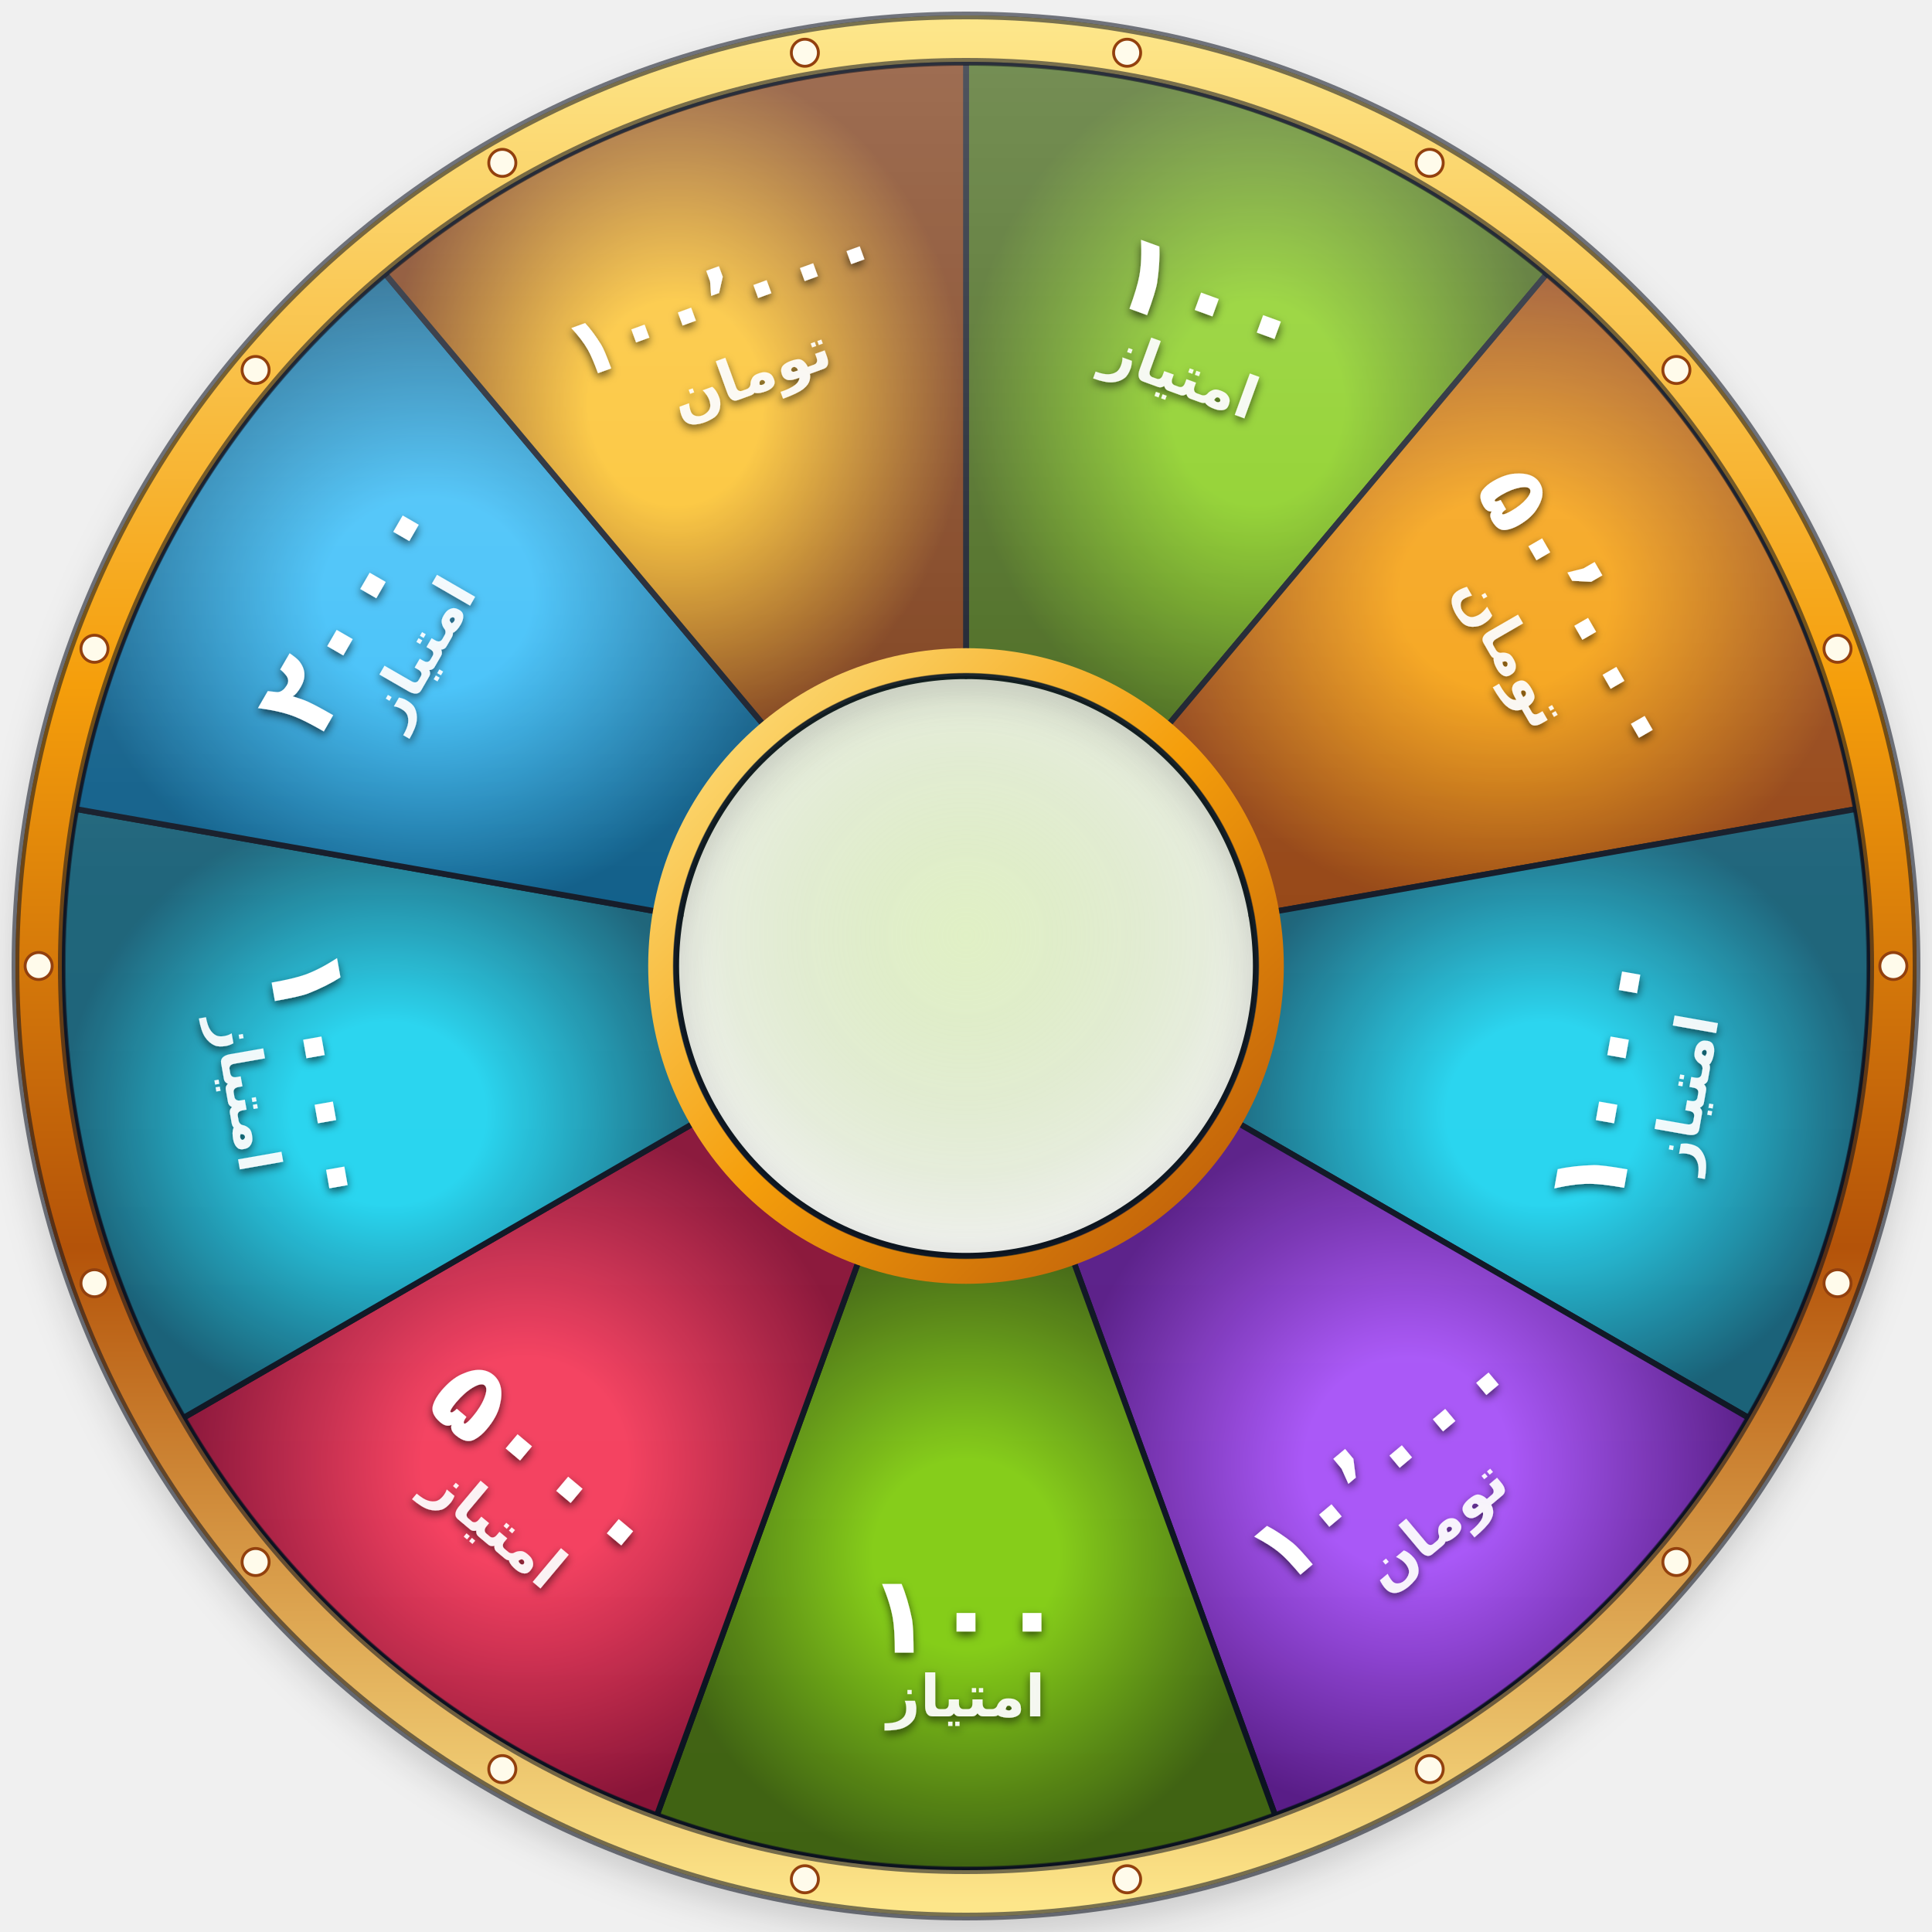
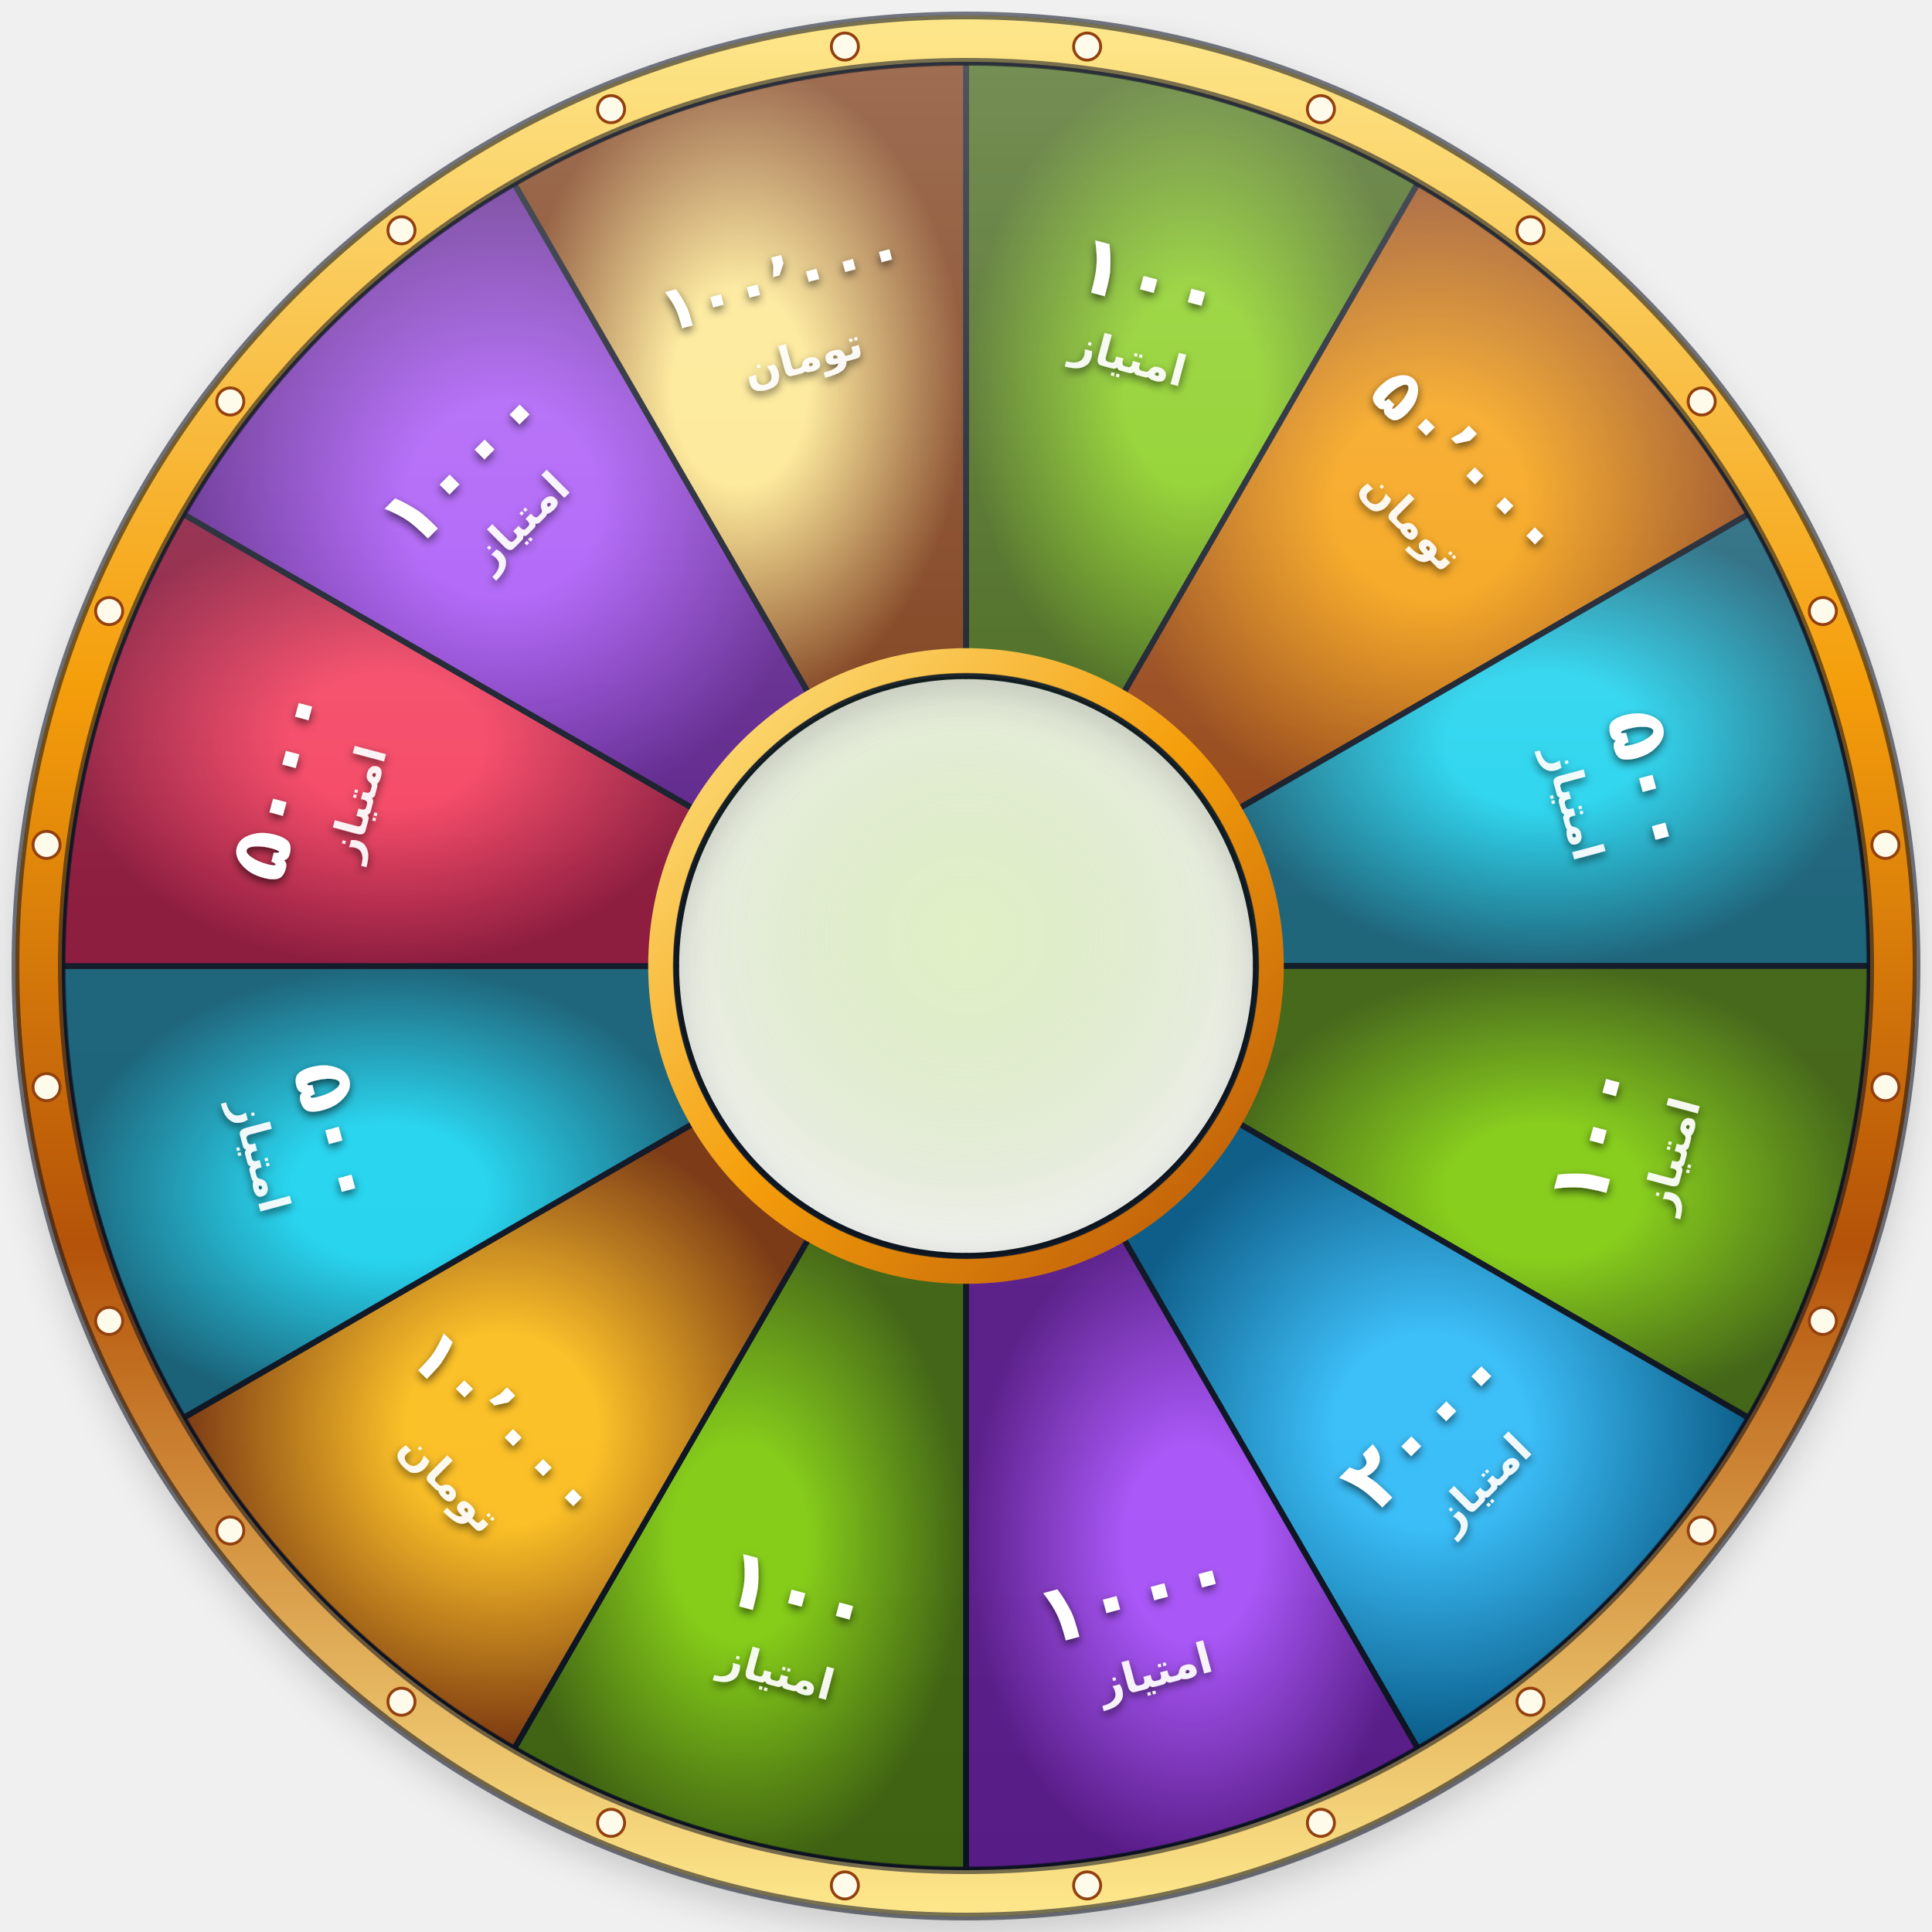
<svg xmlns="http://www.w3.org/2000/svg" viewBox="0 0 1000 1000" width="1000" height="1000" fill="none">
  <defs>
    <radialGradient id="g0" cx="50%" cy="50%" r="50%">
      <stop offset="30%" stop-color="#84CC16" />
      <stop offset="100%" stop-color="#3F6212" />
    </radialGradient>
    <radialGradient id="g1" cx="50%" cy="50%" r="50%">
      <stop offset="30%" stop-color="#F59E0B" />
      <stop offset="100%" stop-color="#92400E" />
    </radialGradient>
    <radialGradient id="g2" cx="50%" cy="50%" r="50%">
      <stop offset="30%" stop-color="#22D3EE" />
      <stop offset="100%" stop-color="#155E75" />
    </radialGradient>
    <radialGradient id="g3" cx="50%" cy="50%" r="50%">
+       <stop offset="30%" stop-color="#84CC16" />
+       <stop offset="100%" stop-color="#3F6212" />
+     </radialGradient>
+     <radialGradient id="g4" cx="50%" cy="50%" r="50%">
+       <stop offset="30%" stop-color="#38BDF8" />
+       <stop offset="100%" stop-color="#075985" />
+     </radialGradient>
+     <radialGradient id="g5" cx="50%" cy="50%" r="50%">
      <stop offset="30%" stop-color="#A855F7" />
      <stop offset="100%" stop-color="#581C87" />
    </radialGradient>
-     <radialGradient id="g4" cx="50%" cy="50%" r="50%">
+     <radialGradient id="g6" cx="50%" cy="50%" r="50%">
      <stop offset="30%" stop-color="#84CC16" />
      <stop offset="100%" stop-color="#3F6212" />
    </radialGradient>
-     <radialGradient id="g5" cx="50%" cy="50%" r="50%">
+     <radialGradient id="g7" cx="50%" cy="50%" r="50%">
+       <stop offset="30%" stop-color="#FBBF24" />
+       <stop offset="100%" stop-color="#78350F" />
+     </radialGradient>
+     <radialGradient id="g8" cx="50%" cy="50%" r="50%">
+       <stop offset="30%" stop-color="#22D3EE" />
+       <stop offset="100%" stop-color="#155E75" />
+     </radialGradient>
+     <radialGradient id="g9" cx="50%" cy="50%" r="50%">
      <stop offset="30%" stop-color="#F43F5E" />
      <stop offset="100%" stop-color="#881337" />
    </radialGradient>
-     <radialGradient id="g6" cx="50%" cy="50%" r="50%">
-       <stop offset="30%" stop-color="#22D3EE" />
-       <stop offset="100%" stop-color="#155E75" />
+     <radialGradient id="g10" cx="50%" cy="50%" r="50%">
+       <stop offset="30%" stop-color="#A855F7" />
+       <stop offset="100%" stop-color="#581C87" />
    </radialGradient>
-     <radialGradient id="g7" cx="50%" cy="50%" r="50%">
-       <stop offset="30%" stop-color="#38BDF8" />
-       <stop offset="100%" stop-color="#075985" />
-     </radialGradient>
-     <radialGradient id="g8" cx="50%" cy="50%" r="50%">
-       <stop offset="30%" stop-color="#FBBF24" />
+     <radialGradient id="g11" cx="50%" cy="50%" r="50%">
+       <stop offset="30%" stop-color="#FDE68A" />
      <stop offset="100%" stop-color="#78350F" />
    </radialGradient>
    <linearGradient id="rim" x1="0" y1="0" x2="0" y2="1">
      <stop offset="0%" stop-color="#FDE68A" />
      <stop offset="35%" stop-color="#F59E0B" />
      <stop offset="65%" stop-color="#B45309" />
      <stop offset="100%" stop-color="#FDE68A" />
    </linearGradient>
    <radialGradient id="hubGlow" cx="50%" cy="45%" r="55%">
      <stop offset="0%" stop-color="#BEF264" stop-opacity="0.30" />
      <stop offset="70%" stop-color="#84CC16" stop-opacity="0.10" />
      <stop offset="100%" stop-color="#84CC16" stop-opacity="0" />
    </radialGradient>
    <linearGradient id="hubRing" x1="0" y1="0" x2="1" y2="1">
      <stop offset="0%" stop-color="#FDE68A" />
      <stop offset="50%" stop-color="#F59E0B" />
      <stop offset="100%" stop-color="#B45309" />
    </linearGradient>
    <linearGradient id="sheen" x1="0" y1="0" x2="0" y2="1">
      <stop offset="0%" stop-color="#FFFFFF" stop-opacity="0.28" />
      <stop offset="45%" stop-color="#FFFFFF" stop-opacity="0.05" />
      <stop offset="100%" stop-color="#FFFFFF" stop-opacity="0" />
    </linearGradient>
    <filter id="soft" x="-20%" y="-20%" width="140%" height="140%">
      <feDropShadow dx="0" dy="8" stdDeviation="10" flood-color="#000" flood-opacity="0.35" />
    </filter>
    <filter id="txtShadow" x="-40%" y="-60%" width="180%" height="220%">
      <feDropShadow dx="0" dy="2" stdDeviation="2.4" flood-color="#000" flood-opacity="0.62" />
    </filter>
  </defs>
  <path d="M 500.0 500.0 m -492,0 a 492,492 0 1,0 984,0 a 492,492 0 1,0 -984,0 M 500.0 500.0 m -150,0 a 150,150 0 1,1 300,0 a 150,150 0 1,1 -300,0 Z" fill-rule="evenodd" fill="#0B1220" fill-opacity="0.5" filter="url(#soft)" />
  <g>
-     <path d="M 500.00 32.00 A 468 468 0 0 1 800.82 141.49 L 596.42 385.09 A 150 150 0 0 0 500.00 350.00 Z" fill="url(#g0)" stroke="#0B1220" stroke-width="3" stroke-linejoin="round" />
-     <path d="M 800.82 141.49 A 468 468 0 0 1 960.89 418.73 L 647.72 473.95 A 150 150 0 0 0 596.42 385.09 Z" fill="url(#g1)" stroke="#0B1220" stroke-width="3" stroke-linejoin="round" />
-     <path d="M 960.89 418.73 A 468 468 0 0 1 905.30 734.00 L 629.90 575.00 A 150 150 0 0 0 647.72 473.95 Z" fill="url(#g2)" stroke="#0B1220" stroke-width="3" stroke-linejoin="round" />
-     <path d="M 905.30 734.00 A 468 468 0 0 1 660.07 939.78 L 551.30 640.95 A 150 150 0 0 0 629.90 575.00 Z" fill="url(#g3)" stroke="#0B1220" stroke-width="3" stroke-linejoin="round" />
-     <path d="M 660.07 939.78 A 468 468 0 0 1 339.93 939.78 L 448.70 640.95 A 150 150 0 0 0 551.30 640.95 Z" fill="url(#g4)" stroke="#0B1220" stroke-width="3" stroke-linejoin="round" />
-     <path d="M 339.93 939.78 A 468 468 0 0 1 94.70 734.00 L 370.10 575.00 A 150 150 0 0 0 448.70 640.95 Z" fill="url(#g5)" stroke="#0B1220" stroke-width="3" stroke-linejoin="round" />
-     <path d="M 94.70 734.00 A 468 468 0 0 1 39.11 418.73 L 352.28 473.95 A 150 150 0 0 0 370.10 575.00 Z" fill="url(#g6)" stroke="#0B1220" stroke-width="3" stroke-linejoin="round" />
-     <path d="M 39.11 418.73 A 468 468 0 0 1 199.18 141.49 L 403.58 385.09 A 150 150 0 0 0 352.28 473.95 Z" fill="url(#g7)" stroke="#0B1220" stroke-width="3" stroke-linejoin="round" />
-     <path d="M 199.18 141.49 A 468 468 0 0 1 500.00 32.00 L 500.00 350.00 A 150 150 0 0 0 403.58 385.09 Z" fill="url(#g8)" stroke="#0B1220" stroke-width="3" stroke-linejoin="round" />
+     <path d="M 500.00 32.00 A 468 468 0 0 1 734.00 94.70 L 575.00 370.10 A 150 150 0 0 0 500.00 350.00 Z" fill="url(#g0)" stroke="#0B1220" stroke-width="3" stroke-linejoin="round" />
+     <path d="M 734.00 94.70 A 468 468 0 0 1 905.30 266.00 L 629.90 425.00 A 150 150 0 0 0 575.00 370.10 Z" fill="url(#g1)" stroke="#0B1220" stroke-width="3" stroke-linejoin="round" />
+     <path d="M 905.30 266.00 A 468 468 0 0 1 968.00 500.00 L 650.00 500.00 A 150 150 0 0 0 629.90 425.00 Z" fill="url(#g2)" stroke="#0B1220" stroke-width="3" stroke-linejoin="round" />
+     <path d="M 968.00 500.00 A 468 468 0 0 1 905.30 734.00 L 629.90 575.00 A 150 150 0 0 0 650.00 500.00 Z" fill="url(#g3)" stroke="#0B1220" stroke-width="3" stroke-linejoin="round" />
+     <path d="M 905.30 734.00 A 468 468 0 0 1 734.00 905.30 L 575.00 629.90 A 150 150 0 0 0 629.90 575.00 Z" fill="url(#g4)" stroke="#0B1220" stroke-width="3" stroke-linejoin="round" />
+     <path d="M 734.00 905.30 A 468 468 0 0 1 500.00 968.00 L 500.00 650.00 A 150 150 0 0 0 575.00 629.90 Z" fill="url(#g5)" stroke="#0B1220" stroke-width="3" stroke-linejoin="round" />
+     <path d="M 500.00 968.00 A 468 468 0 0 1 266.00 905.30 L 425.00 629.90 A 150 150 0 0 0 500.00 650.00 Z" fill="url(#g6)" stroke="#0B1220" stroke-width="3" stroke-linejoin="round" />
+     <path d="M 266.00 905.30 A 468 468 0 0 1 94.70 734.00 L 370.10 575.00 A 150 150 0 0 0 425.00 629.90 Z" fill="url(#g7)" stroke="#0B1220" stroke-width="3" stroke-linejoin="round" />
+     <path d="M 94.70 734.00 A 468 468 0 0 1 32.00 500.00 L 350.00 500.00 A 150 150 0 0 0 370.10 575.00 Z" fill="url(#g8)" stroke="#0B1220" stroke-width="3" stroke-linejoin="round" />
+     <path d="M 32.00 500.00 A 468 468 0 0 1 94.70 266.00 L 370.10 425.00 A 150 150 0 0 0 350.00 500.00 Z" fill="url(#g9)" stroke="#0B1220" stroke-width="3" stroke-linejoin="round" />
+     <path d="M 94.70 266.00 A 468 468 0 0 1 266.00 94.70 L 425.00 370.10 A 150 150 0 0 0 370.10 425.00 Z" fill="url(#g10)" stroke="#0B1220" stroke-width="3" stroke-linejoin="round" />
+     <path d="M 266.00 94.70 A 468 468 0 0 1 500.00 32.00 L 500.00 350.00 A 150 150 0 0 0 425.00 370.10 Z" fill="url(#g11)" stroke="#0B1220" stroke-width="3" stroke-linejoin="round" />
  </g>
  <path d="M 500.0 500.0 m -468,0 a 468,468 0 1,0 936,0 a 468,468 0 1,0 -936,0 M 500.0 500.0 m -150,0 a 150,150 0 1,1 300,0 a 150,150 0 1,1 -300,0 Z" fill="url(#sheen)" fill-rule="evenodd" style="pointer-events:none" />
  <circle cx="500.0" cy="500.0" r="480.0" fill="none" stroke="url(#rim)" stroke-width="24" />
  <circle cx="500.0" cy="500.0" r="492" fill="none" stroke="#0B1220" stroke-width="4" stroke-opacity="0.55" />
  <circle cx="500.0" cy="500.0" r="468" fill="none" stroke="#0B1220" stroke-width="4" stroke-opacity="0.55" />
  <g>
-     <circle cx="583.4" cy="27.3" r="7" fill="#FFFBEB" stroke="#92400E" stroke-width="1.5" />
-     <circle cx="740.0" cy="84.3" r="7" fill="#FFFBEB" stroke="#92400E" stroke-width="1.5" />
-     <circle cx="867.7" cy="191.5" r="7" fill="#FFFBEB" stroke="#92400E" stroke-width="1.5" />
-     <circle cx="951.1" cy="335.8" r="7" fill="#FFFBEB" stroke="#92400E" stroke-width="1.5" />
-     <circle cx="980.0" cy="500.0" r="7" fill="#FFFBEB" stroke="#92400E" stroke-width="1.5" />
-     <circle cx="951.1" cy="664.2" r="7" fill="#FFFBEB" stroke="#92400E" stroke-width="1.5" />
-     <circle cx="867.7" cy="808.5" r="7" fill="#FFFBEB" stroke="#92400E" stroke-width="1.5" />
-     <circle cx="740.0" cy="915.7" r="7" fill="#FFFBEB" stroke="#92400E" stroke-width="1.5" />
-     <circle cx="583.4" cy="972.7" r="7" fill="#FFFBEB" stroke="#92400E" stroke-width="1.5" />
-     <circle cx="416.6" cy="972.7" r="7" fill="#FFFBEB" stroke="#92400E" stroke-width="1.5" />
-     <circle cx="260.0" cy="915.7" r="7" fill="#FFFBEB" stroke="#92400E" stroke-width="1.5" />
-     <circle cx="132.3" cy="808.5" r="7" fill="#FFFBEB" stroke="#92400E" stroke-width="1.5" />
-     <circle cx="48.9" cy="664.2" r="7" fill="#FFFBEB" stroke="#92400E" stroke-width="1.5" />
-     <circle cx="20.0" cy="500.0" r="7" fill="#FFFBEB" stroke="#92400E" stroke-width="1.5" />
-     <circle cx="48.9" cy="335.8" r="7" fill="#FFFBEB" stroke="#92400E" stroke-width="1.5" />
-     <circle cx="132.3" cy="191.5" r="7" fill="#FFFBEB" stroke="#92400E" stroke-width="1.5" />
-     <circle cx="260.0" cy="84.3" r="7" fill="#FFFBEB" stroke="#92400E" stroke-width="1.5" />
-     <circle cx="416.6" cy="27.3" r="7" fill="#FFFBEB" stroke="#92400E" stroke-width="1.5" />
+     <circle cx="562.7" cy="24.1" r="7" fill="#FFFBEB" stroke="#92400E" stroke-width="1.5" />
+     <circle cx="683.7" cy="56.5" r="7" fill="#FFFBEB" stroke="#92400E" stroke-width="1.5" />
+     <circle cx="792.2" cy="119.2" r="7" fill="#FFFBEB" stroke="#92400E" stroke-width="1.5" />
+     <circle cx="880.8" cy="207.8" r="7" fill="#FFFBEB" stroke="#92400E" stroke-width="1.5" />
+     <circle cx="943.5" cy="316.3" r="7" fill="#FFFBEB" stroke="#92400E" stroke-width="1.5" />
+     <circle cx="975.9" cy="437.3" r="7" fill="#FFFBEB" stroke="#92400E" stroke-width="1.5" />
+     <circle cx="975.9" cy="562.7" r="7" fill="#FFFBEB" stroke="#92400E" stroke-width="1.5" />
+     <circle cx="943.5" cy="683.7" r="7" fill="#FFFBEB" stroke="#92400E" stroke-width="1.5" />
+     <circle cx="880.8" cy="792.2" r="7" fill="#FFFBEB" stroke="#92400E" stroke-width="1.5" />
+     <circle cx="792.2" cy="880.8" r="7" fill="#FFFBEB" stroke="#92400E" stroke-width="1.5" />
+     <circle cx="683.7" cy="943.5" r="7" fill="#FFFBEB" stroke="#92400E" stroke-width="1.5" />
+     <circle cx="562.7" cy="975.9" r="7" fill="#FFFBEB" stroke="#92400E" stroke-width="1.5" />
+     <circle cx="437.3" cy="975.9" r="7" fill="#FFFBEB" stroke="#92400E" stroke-width="1.5" />
+     <circle cx="316.3" cy="943.5" r="7" fill="#FFFBEB" stroke="#92400E" stroke-width="1.5" />
+     <circle cx="207.8" cy="880.8" r="7" fill="#FFFBEB" stroke="#92400E" stroke-width="1.5" />
+     <circle cx="119.2" cy="792.2" r="7" fill="#FFFBEB" stroke="#92400E" stroke-width="1.5" />
+     <circle cx="56.5" cy="683.7" r="7" fill="#FFFBEB" stroke="#92400E" stroke-width="1.5" />
+     <circle cx="24.1" cy="562.7" r="7" fill="#FFFBEB" stroke="#92400E" stroke-width="1.5" />
+     <circle cx="24.1" cy="437.3" r="7" fill="#FFFBEB" stroke="#92400E" stroke-width="1.5" />
+     <circle cx="56.5" cy="316.3" r="7" fill="#FFFBEB" stroke="#92400E" stroke-width="1.5" />
+     <circle cx="119.2" cy="207.8" r="7" fill="#FFFBEB" stroke="#92400E" stroke-width="1.5" />
+     <circle cx="207.8" cy="119.2" r="7" fill="#FFFBEB" stroke="#92400E" stroke-width="1.5" />
+     <circle cx="316.3" cy="56.5" r="7" fill="#FFFBEB" stroke="#92400E" stroke-width="1.5" />
+     <circle cx="437.3" cy="24.1" r="7" fill="#FFFBEB" stroke="#92400E" stroke-width="1.5" />
  </g>
  <g font-family="Vazirmatn, Tahoma, sans-serif" filter="url(#txtShadow)">
-     <g transform="rotate(20.0 620.4 169.2)">
-       <text x="620.4" y="153.2" font-size="56" font-weight="900" fill="#FFFFFF" text-anchor="middle" dominant-baseline="central" direction="rtl">۱۰۰</text>
-       <text x="620.4" y="195.2" font-size="30" font-weight="700" fill="#FFFFFF" fill-opacity="0.92" text-anchor="middle" dominant-baseline="central" direction="rtl">امتیاز</text>
+     <g transform="rotate(15.0 591.1 160.0)">
+       <text x="591.1" y="144.0" font-size="42" font-weight="900" fill="#FFFFFF" text-anchor="middle" dominant-baseline="central" direction="rtl">۱۰۰</text>
+       <text x="591.1" y="186.0" font-size="22" font-weight="700" fill="#FFFFFF" fill-opacity="0.92" text-anchor="middle" dominant-baseline="central" direction="rtl">امتیاز</text>
    </g>
-     <g transform="rotate(60.0 804.8 324.0)">
-       <text x="804.8" y="308.0" font-size="48" font-weight="900" fill="#FFFFFF" text-anchor="middle" dominant-baseline="central" direction="rtl">۵۰٬۰۰۰</text>
-       <text x="804.8" y="350.0" font-size="30" font-weight="700" fill="#FFFFFF" fill-opacity="0.92" text-anchor="middle" dominant-baseline="central" direction="rtl">تومان</text>
+     <g transform="rotate(45.0 748.9 251.1)">
+       <text x="748.9" y="235.1" font-size="36" font-weight="900" fill="#FFFFFF" text-anchor="middle" dominant-baseline="central" direction="rtl">۵۰٬۰۰۰</text>
+       <text x="748.9" y="277.1" font-size="22" font-weight="700" fill="#FFFFFF" fill-opacity="0.92" text-anchor="middle" dominant-baseline="central" direction="rtl">تومان</text>
    </g>
-     <g transform="rotate(280.0 846.7 561.1)">
-       <text x="846.7" y="545.1" font-size="56" font-weight="900" fill="#FFFFFF" text-anchor="middle" dominant-baseline="central" direction="rtl">۱۰۰۰</text>
-       <text x="846.7" y="587.1" font-size="30" font-weight="700" fill="#FFFFFF" fill-opacity="0.92" text-anchor="middle" dominant-baseline="central" direction="rtl">امتیاز</text>
+     <g transform="rotate(75.0 840.0 408.9)">
+       <text x="840.0" y="392.9" font-size="42" font-weight="900" fill="#FFFFFF" text-anchor="middle" dominant-baseline="central" direction="rtl">۵۰۰</text>
+       <text x="840.0" y="434.9" font-size="22" font-weight="700" fill="#FFFFFF" fill-opacity="0.92" text-anchor="middle" dominant-baseline="central" direction="rtl">امتیاز</text>
    </g>
-     <g transform="rotate(320.0 726.3 769.6)">
-       <text x="726.3" y="753.6" font-size="48" font-weight="900" fill="#FFFFFF" text-anchor="middle" dominant-baseline="central" direction="rtl">۱۰٬۰۰۰</text>
-       <text x="726.3" y="795.6" font-size="30" font-weight="700" fill="#FFFFFF" fill-opacity="0.92" text-anchor="middle" dominant-baseline="central" direction="rtl">تومان</text>
+     <g transform="rotate(285.0 840.0 591.1)">
+       <text x="840.0" y="575.1" font-size="42" font-weight="900" fill="#FFFFFF" text-anchor="middle" dominant-baseline="central" direction="rtl">۱۰۰</text>
+       <text x="840.0" y="617.1" font-size="22" font-weight="700" fill="#FFFFFF" fill-opacity="0.92" text-anchor="middle" dominant-baseline="central" direction="rtl">امتیاز</text>
    </g>
-     <g transform="rotate(360.0 500.0 852.0)">
-       <text x="500.0" y="836.0" font-size="56" font-weight="900" fill="#FFFFFF" text-anchor="middle" dominant-baseline="central" direction="rtl">۱۰۰</text>
-       <text x="500.0" y="878.0" font-size="30" font-weight="700" fill="#FFFFFF" fill-opacity="0.92" text-anchor="middle" dominant-baseline="central" direction="rtl">امتیاز</text>
+     <g transform="rotate(315.0 748.9 748.9)">
+       <text x="748.9" y="732.9" font-size="42" font-weight="900" fill="#FFFFFF" text-anchor="middle" dominant-baseline="central" direction="rtl">۲۰۰۰</text>
+       <text x="748.9" y="774.9" font-size="22" font-weight="700" fill="#FFFFFF" fill-opacity="0.92" text-anchor="middle" dominant-baseline="central" direction="rtl">امتیاز</text>
    </g>
-     <g transform="rotate(400.0 273.7 769.6)">
-       <text x="273.7" y="753.6" font-size="56" font-weight="900" fill="#FFFFFF" text-anchor="middle" dominant-baseline="central" direction="rtl">۵۰۰۰</text>
-       <text x="273.7" y="795.6" font-size="30" font-weight="700" fill="#FFFFFF" fill-opacity="0.92" text-anchor="middle" dominant-baseline="central" direction="rtl">امتیاز</text>
+     <g transform="rotate(345.0 591.1 840.0)">
+       <text x="591.1" y="824.0" font-size="42" font-weight="900" fill="#FFFFFF" text-anchor="middle" dominant-baseline="central" direction="rtl">۱۰۰۰</text>
+       <text x="591.1" y="866.0" font-size="22" font-weight="700" fill="#FFFFFF" fill-opacity="0.92" text-anchor="middle" dominant-baseline="central" direction="rtl">امتیاز</text>
    </g>
-     <g transform="rotate(440.0 153.3 561.1)">
-       <text x="153.3" y="545.1" font-size="56" font-weight="900" fill="#FFFFFF" text-anchor="middle" dominant-baseline="central" direction="rtl">۱۰۰۰</text>
-       <text x="153.3" y="587.1" font-size="30" font-weight="700" fill="#FFFFFF" fill-opacity="0.92" text-anchor="middle" dominant-baseline="central" direction="rtl">امتیاز</text>
+     <g transform="rotate(375.0 408.9 840.0)">
+       <text x="408.9" y="824.0" font-size="42" font-weight="900" fill="#FFFFFF" text-anchor="middle" dominant-baseline="central" direction="rtl">۱۰۰</text>
+       <text x="408.9" y="866.0" font-size="22" font-weight="700" fill="#FFFFFF" fill-opacity="0.92" text-anchor="middle" dominant-baseline="central" direction="rtl">امتیاز</text>
    </g>
-     <g transform="rotate(300.0 195.2 324.0)">
-       <text x="195.2" y="308.0" font-size="56" font-weight="900" fill="#FFFFFF" text-anchor="middle" dominant-baseline="central" direction="rtl">۲۰۰۰</text>
-       <text x="195.2" y="350.0" font-size="30" font-weight="700" fill="#FFFFFF" fill-opacity="0.92" text-anchor="middle" dominant-baseline="central" direction="rtl">امتیاز</text>
+     <g transform="rotate(405.0 251.1 748.9)">
+       <text x="251.1" y="732.9" font-size="36" font-weight="900" fill="#FFFFFF" text-anchor="middle" dominant-baseline="central" direction="rtl">۱۰٬۰۰۰</text>
+       <text x="251.1" y="774.9" font-size="22" font-weight="700" fill="#FFFFFF" fill-opacity="0.92" text-anchor="middle" dominant-baseline="central" direction="rtl">تومان</text>
    </g>
-     <g transform="rotate(340.0 379.6 169.2)">
-       <text x="379.6" y="153.2" font-size="42" font-weight="900" fill="#FFFFFF" text-anchor="middle" dominant-baseline="central" direction="rtl">۱۰۰٬۰۰۰</text>
-       <text x="379.6" y="195.2" font-size="30" font-weight="700" fill="#FFFFFF" fill-opacity="0.92" text-anchor="middle" dominant-baseline="central" direction="rtl">تومان</text>
+     <g transform="rotate(435.0 160.0 591.1)">
+       <text x="160.0" y="575.1" font-size="42" font-weight="900" fill="#FFFFFF" text-anchor="middle" dominant-baseline="central" direction="rtl">۵۰۰</text>
+       <text x="160.0" y="617.1" font-size="22" font-weight="700" fill="#FFFFFF" fill-opacity="0.92" text-anchor="middle" dominant-baseline="central" direction="rtl">امتیاز</text>
+     </g>
+     <g transform="rotate(285.0 160.0 408.9)">
+       <text x="160.0" y="392.9" font-size="42" font-weight="900" fill="#FFFFFF" text-anchor="middle" dominant-baseline="central" direction="rtl">۵۰۰۰</text>
+       <text x="160.0" y="434.9" font-size="22" font-weight="700" fill="#FFFFFF" fill-opacity="0.92" text-anchor="middle" dominant-baseline="central" direction="rtl">امتیاز</text>
+     </g>
+     <g transform="rotate(315.0 251.1 251.1)">
+       <text x="251.1" y="235.1" font-size="42" font-weight="900" fill="#FFFFFF" text-anchor="middle" dominant-baseline="central" direction="rtl">۱۰۰۰</text>
+       <text x="251.1" y="277.1" font-size="22" font-weight="700" fill="#FFFFFF" fill-opacity="0.92" text-anchor="middle" dominant-baseline="central" direction="rtl">امتیاز</text>
+     </g>
+     <g transform="rotate(345.0 408.9 160.0)">
+       <text x="408.9" y="144.0" font-size="32" font-weight="900" fill="#FFFFFF" text-anchor="middle" dominant-baseline="central" direction="rtl">۱۰۰٬۰۰۰</text>
+       <text x="408.9" y="186.0" font-size="22" font-weight="700" fill="#FFFFFF" fill-opacity="0.92" text-anchor="middle" dominant-baseline="central" direction="rtl">تومان</text>
    </g>
  </g>
  <circle cx="500.0" cy="500.0" r="158" fill="url(#hubGlow)" />
  <circle cx="500.0" cy="500.0" r="158" fill="none" stroke="url(#hubRing)" stroke-width="13" />
  <circle cx="500.0" cy="500.0" r="150.5" fill="none" stroke="#0B1220" stroke-width="2.5" stroke-opacity="0.45" />
</svg>
